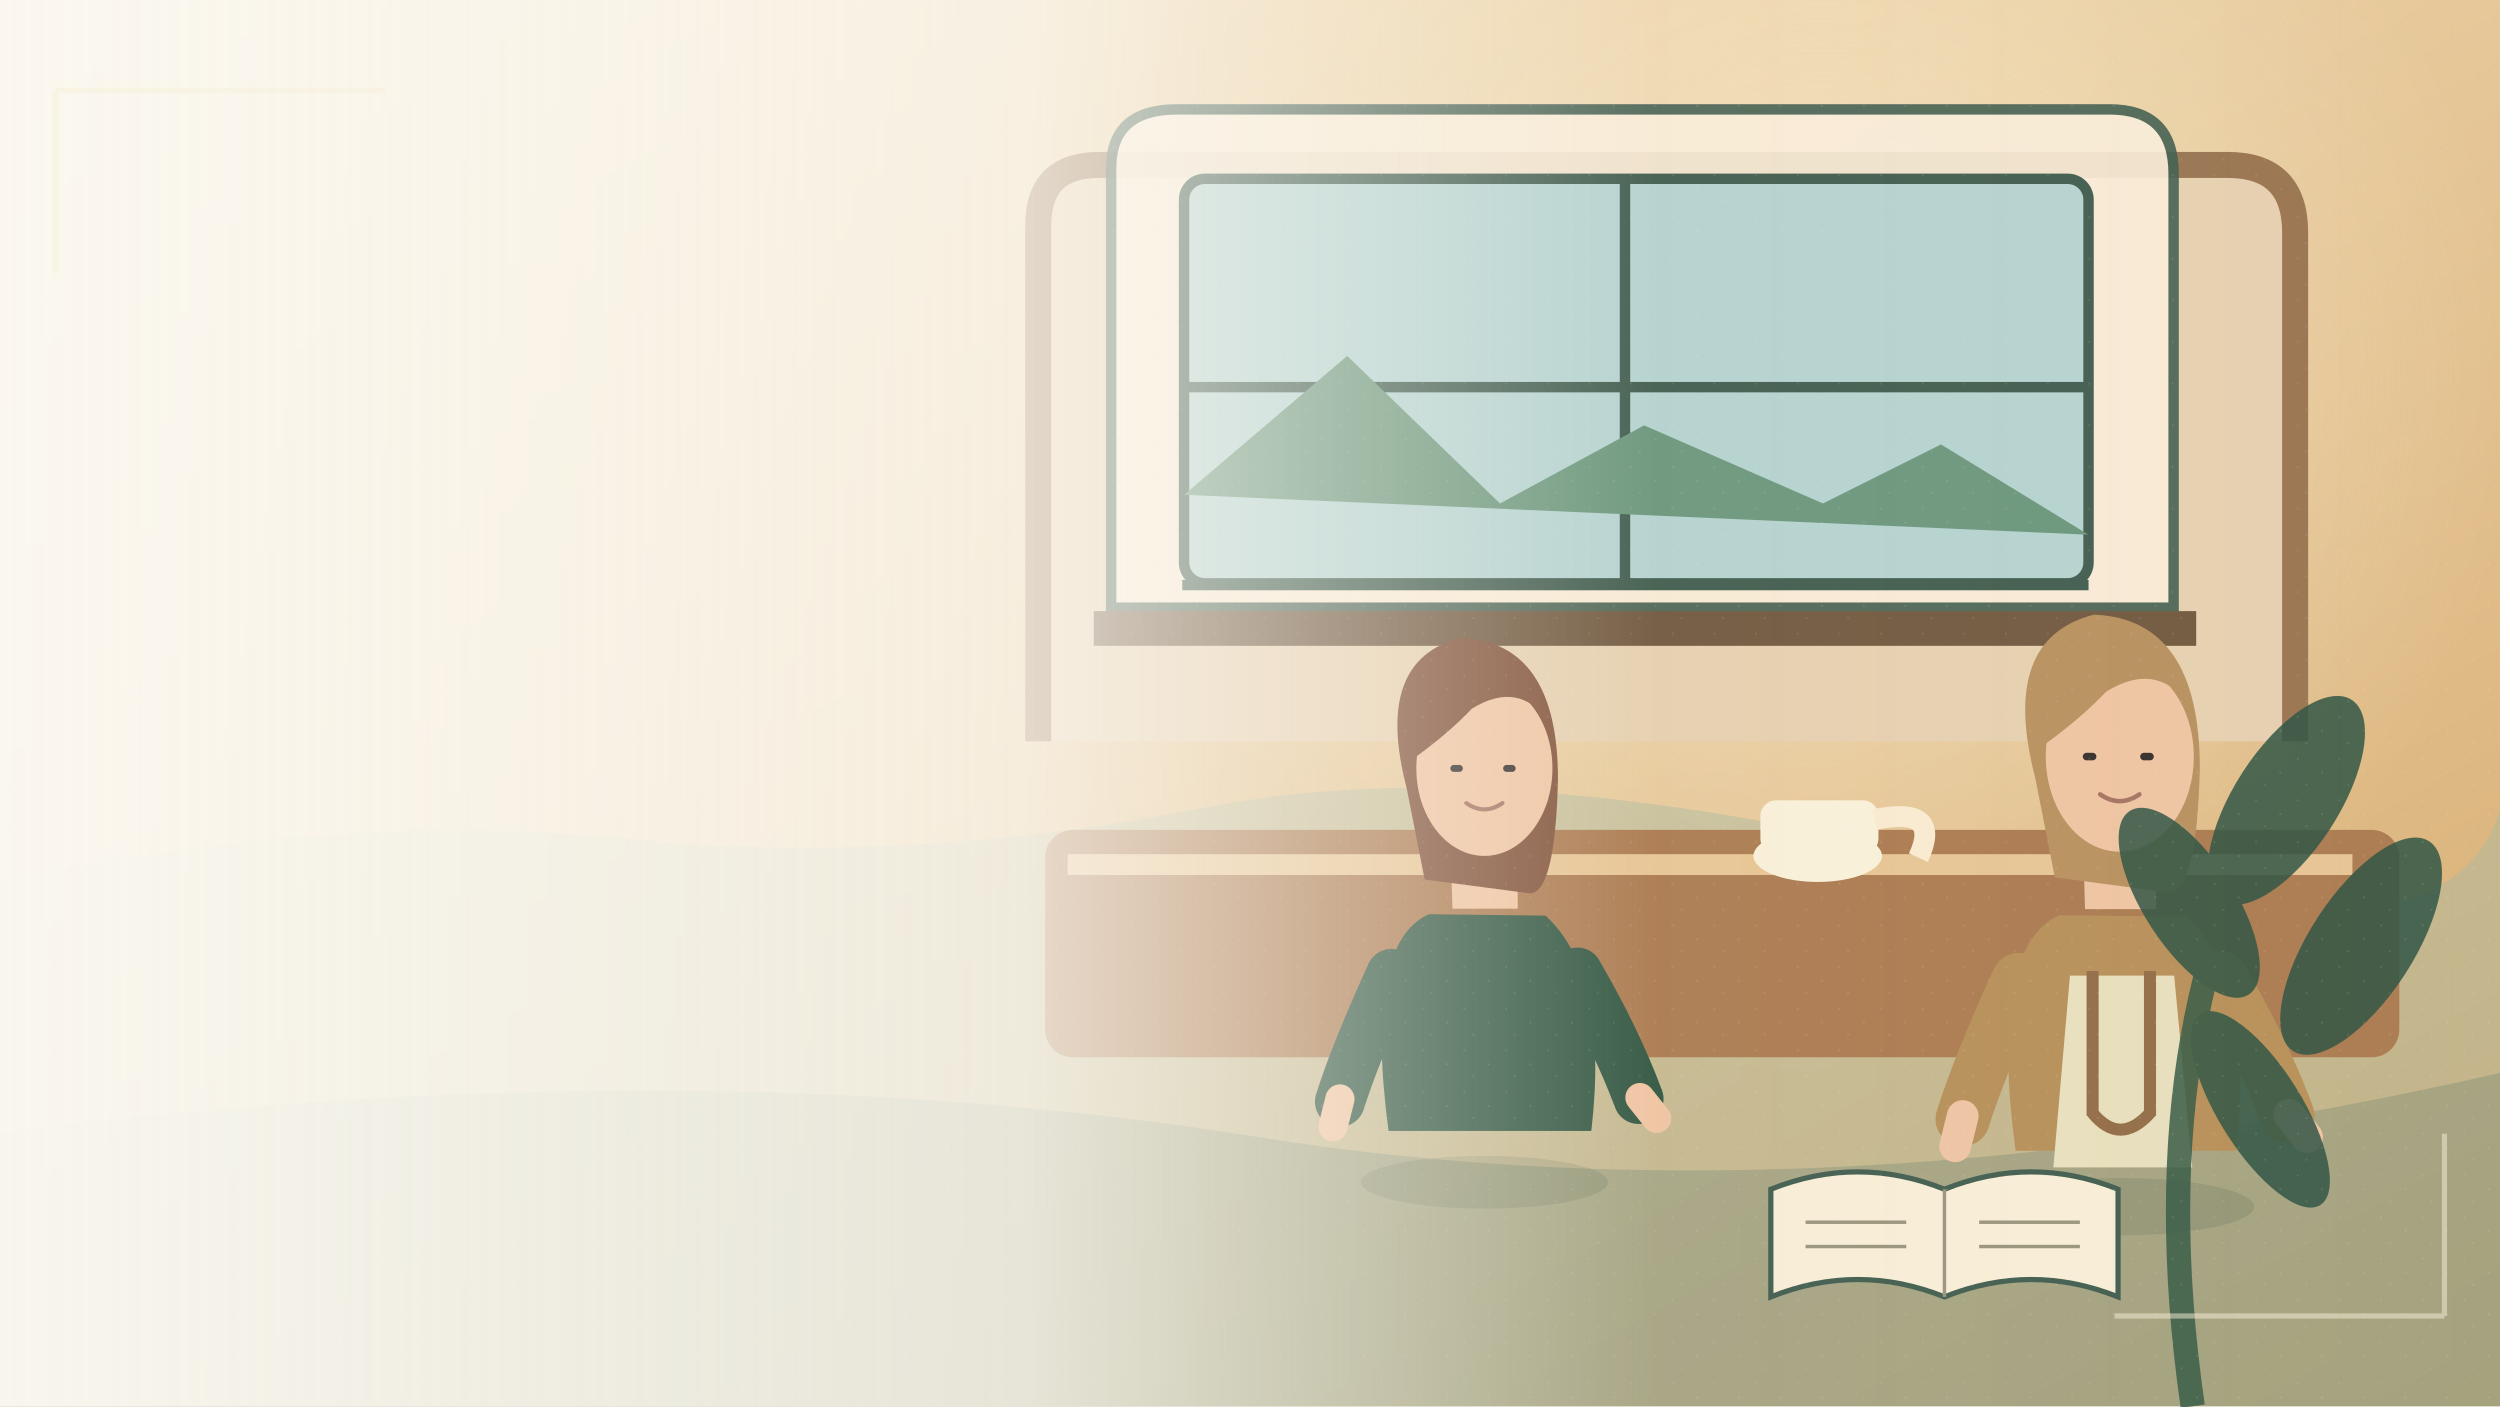
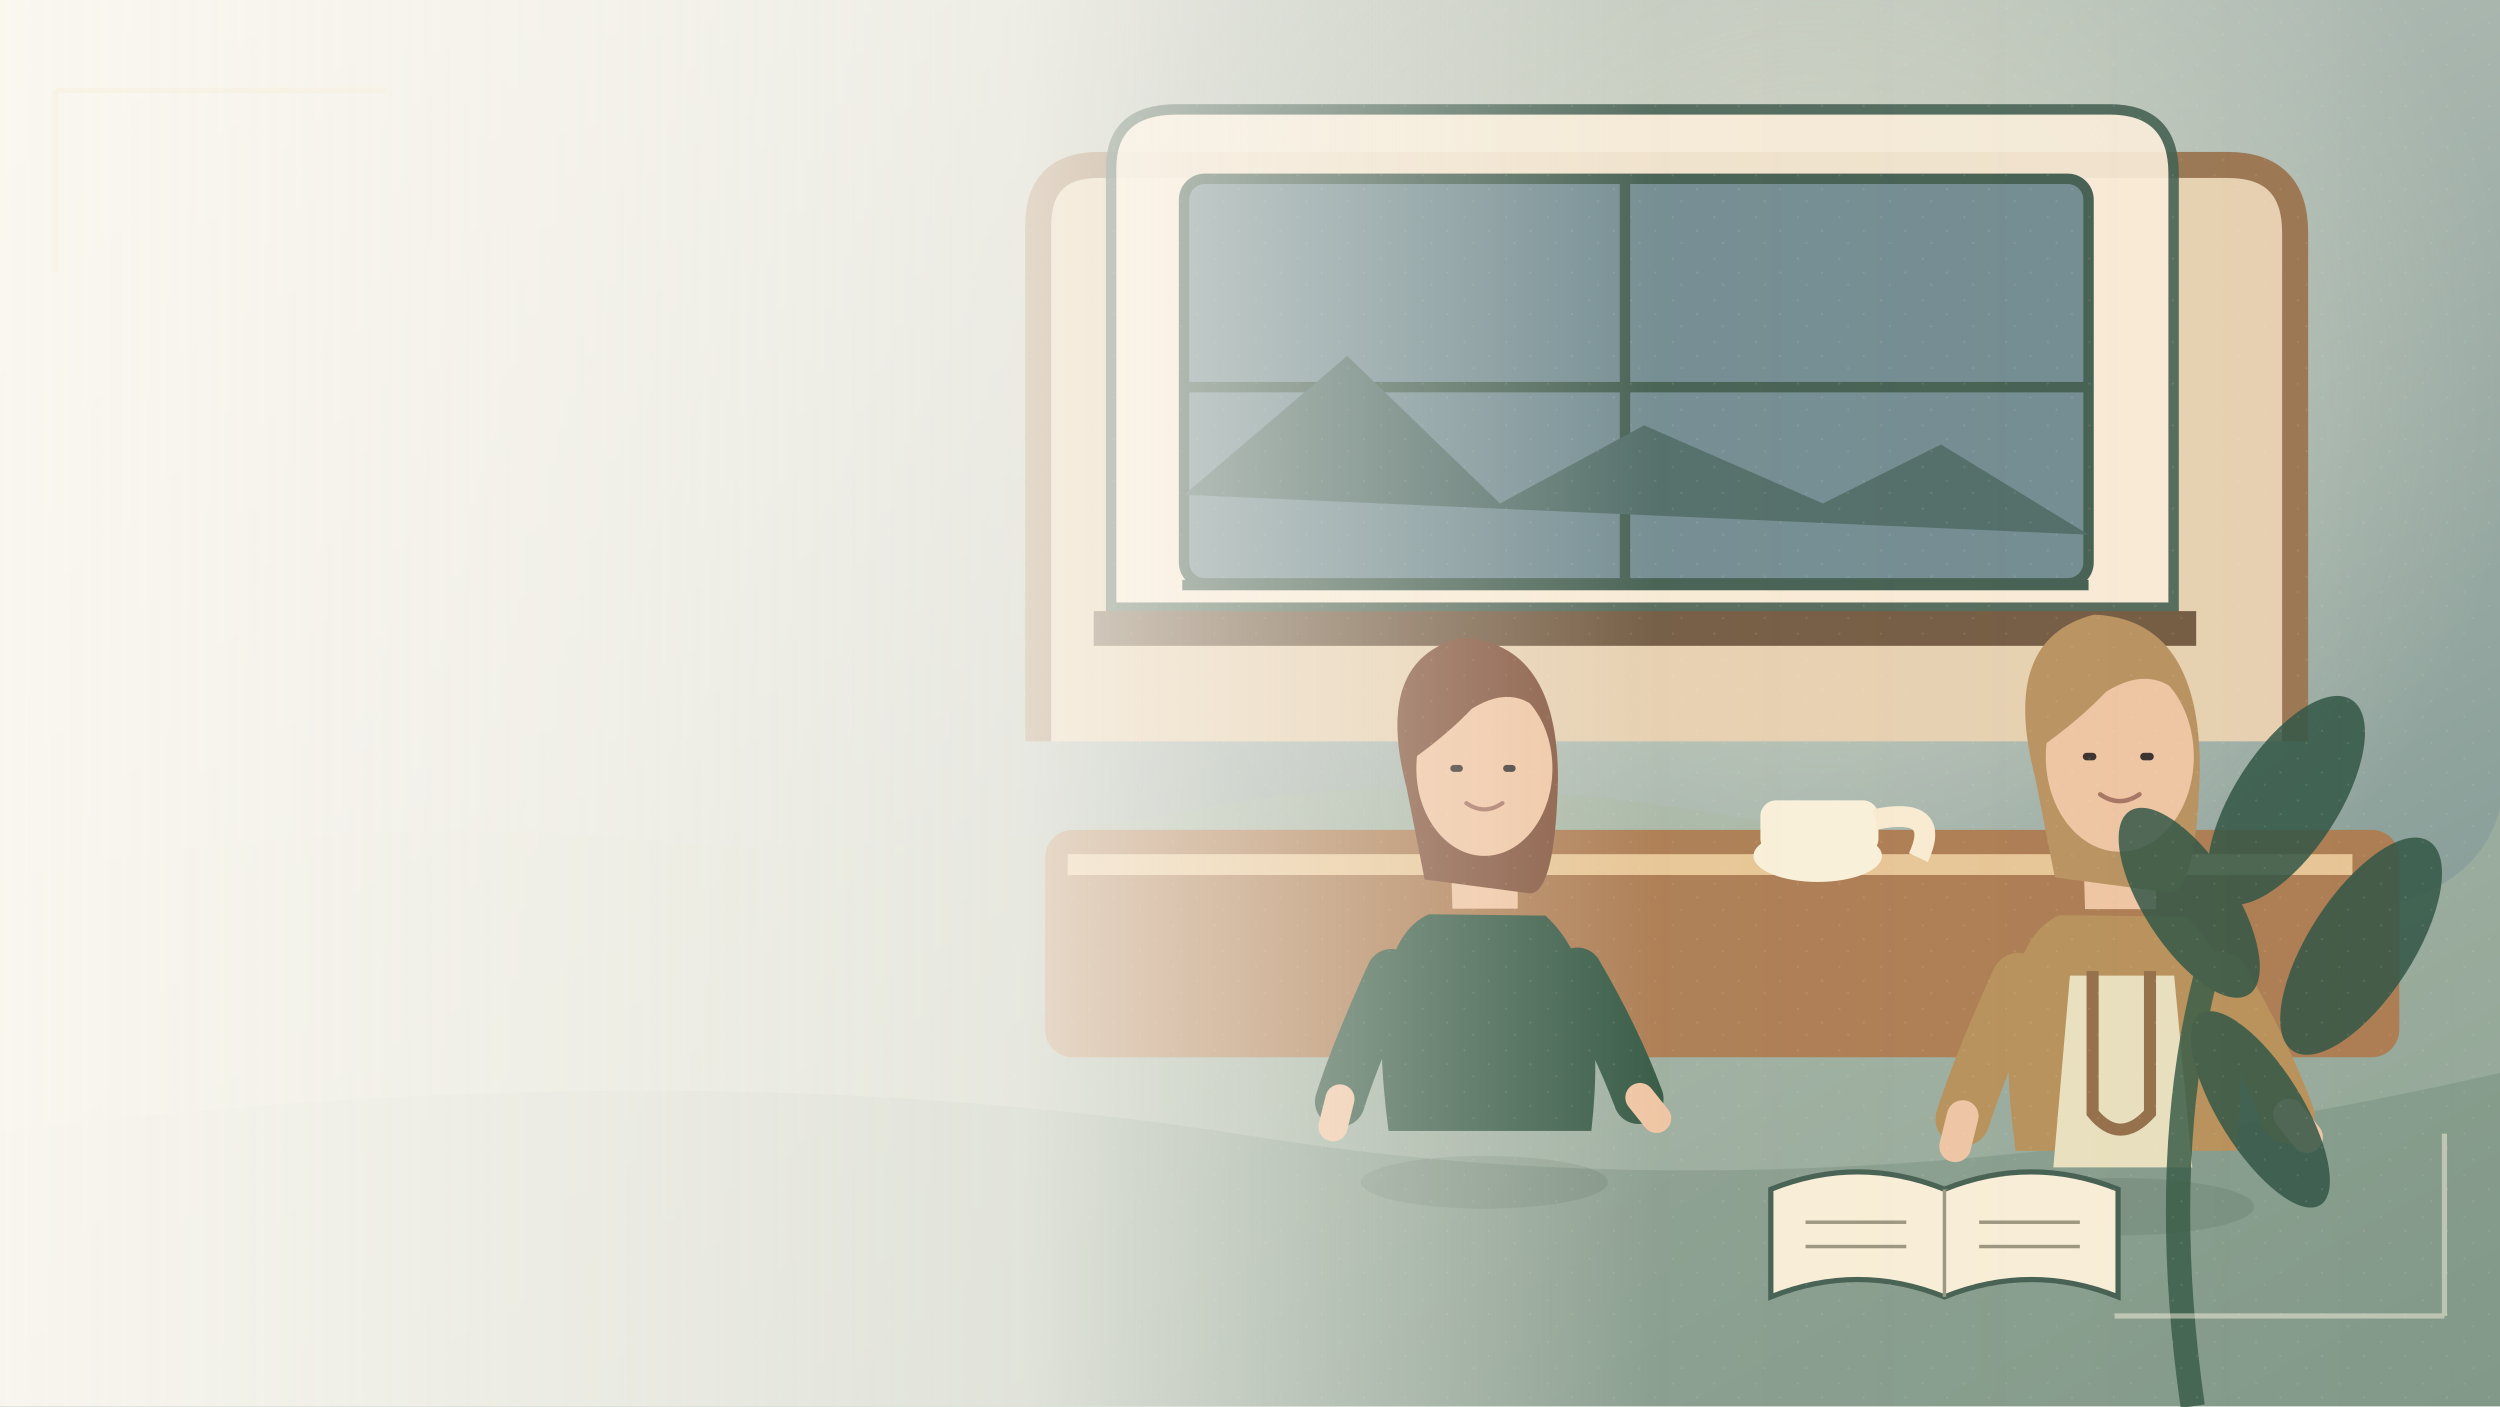
<svg xmlns="http://www.w3.org/2000/svg" width="1440" height="810" viewBox="0 0 1440 810" role="img" aria-label="Авторская векторная иллюстрация: Курсы английского: разговор об уроках в кафе вечером">
  <defs>
    <linearGradient id="sky" x1="0" y1="0" x2="1" y2="1">
-       <stop stop-color="#f5e4c3" />
-       <stop offset="1" stop-color="#d7ab6f" />
+       <stop stop-color="#d8d9cf" />
+       <stop offset="1" stop-color="#78928d" />
    </linearGradient>
    <radialGradient id="sun">
      <stop stop-color="#fff9df" stop-opacity=".48" />
      <stop offset="1" stop-color="#fff9df" stop-opacity="0" />
    </radialGradient>
    <linearGradient id="veil">
      <stop stop-color="#fbf8f1" stop-opacity=".97" />
      <stop offset=".41" stop-color="#fbf8f1" stop-opacity=".76" />
      <stop offset=".66" stop-color="#fbf8f1" stop-opacity=".03" />
      <stop offset="1" stop-color="#fbf8f1" stop-opacity="0" />
    </linearGradient>
    <pattern id="grain" width="24" height="24" patternUnits="userSpaceOnUse">
      <path d="M3 5h1M17 13h1M8 20h1" stroke="#faf3e3" stroke-opacity=".25" />
    </pattern>
  </defs>
  <rect width="1440" height="810" fill="url(#sky)" />
  <circle cx="1050" cy="220" r="400" fill="url(#sun)" />
  <path d="M0 507Q196 467 360 483T695 465T1139 500T1440 466V810H0Z" fill="#aab8a0" opacity=".47" />
  <path d="M0 652Q400 603 725 655T1440 618V810H0Z" fill="#607d6a" opacity=".30" />
  <path d="M598 427V130q0-35 35-35h650q39 0 39 39v293" fill="#e6d0b0" stroke="#9b7754" stroke-width="15" />
  <g stroke="#456052" stroke-width="6">
    <path d="M640 350L640 97Q640 63 678 63H1215Q1252 63 1252 100V350Z" fill="#f9edd9" opacity=".9" />
-     <rect x="682" y="103" width="521" height="233" rx="12" fill="#b6d3d0" />
+     <rect x="682" y="103" width="521" height="233" rx="12" fill="#738c91" />
    <path d="M936 105v231M681 223h521" fill="none" />
-     <path d="M682 285l94-80 88 85 83-45 103 45 68-34 85 52" fill="#6e987e" stroke="none" />
+     <path d="M682 285l94-80 88 85 83-45 103 45 68-34 85 52" fill="#526d68" stroke="none" />
    <path d="M681 337h522" fill="none" />
  </g>
  <path d="M630 362h635" stroke="#745c43" stroke-width="20" />
  <rect x="602" y="478" width="780" height="131" rx="16" fill="#ad7d53" />
  <path d="M615 498h740" stroke="#e7c595" stroke-width="12" />
  <g fill="#f9f0d9">
    <ellipse cx="1047" cy="493" rx="37" ry="15" />
    <rect x="1014" y="461" width="68" height="31" rx="9" />
    <path d="M1080 472q39-8 25 22" fill="none" stroke="#f8ebd0" stroke-width="12" />
  </g>
  <g transform="translate(1221 508) scale(0.87)">
    <ellipse cx="0" cy="215" rx="89" ry="19" fill="#243b2d" opacity=".12" />
    <path d="M-69 178Q-87 43-40 22L44 23Q90 65 77 178Z" fill="#b8915b" />
    <path d="M-67 65Q-93 122-104 157" stroke="#b8915b" stroke-width="36" stroke-linecap="round" fill="none" />
    <path d="M67 64Q95 112 111 155" stroke="#b8915b" stroke-width="36" stroke-linecap="round" fill="none" />
    <path d="M-104 155l-5 20M112 154l12 15" stroke="#efc5a3" stroke-width="21" stroke-linecap="round" />
    <path d="M-23 18L-24-15L24-15L24 18" fill="#efc5a3" />
    <path d="M-56-69Q-80-161-17-177Q53-174 53-75Q51 6 33 7L-43-3Z" fill="#b99261" />
    <ellipse cx="0" cy="-83" rx="49" ry="63" fill="#efc5a3" />
    <path d="M-54-88Q-52-165 6-161Q43-158 47-116Q25-147-9-126Q-27-107-54-88" fill="#b99261" />
    <path d="M-22-83h4m34 0h4" stroke="#3b332f" stroke-width="5" stroke-linecap="round" />
    <path d="M-13-58Q0-49 13-58" stroke="#a77664" stroke-width="3" fill="none" stroke-linecap="round" />
    <path d="M-33 62L36 62L48 189L-44 189Z" fill="#e8dfbd" />
    <path d="M-18 59L-18 153Q0 175 20 153L20 59" fill="none" stroke="#946f4a" stroke-width="8" />
  </g>
  <g transform="translate(855 509) scale(0.8)">
    <ellipse cx="0" cy="215" rx="89" ry="19" fill="#243b2d" opacity=".12" />
    <path d="M-69 178Q-87 43-40 22L44 23Q90 65 77 178Z" fill="#365a45" />
    <path d="M-67 65Q-93 122-104 157" stroke="#365a45" stroke-width="36" stroke-linecap="round" fill="none" />
    <path d="M67 64Q95 112 111 155" stroke="#365a45" stroke-width="36" stroke-linecap="round" fill="none" />
    <path d="M-104 155l-5 20M112 154l12 15" stroke="#efc5a3" stroke-width="21" stroke-linecap="round" />
    <path d="M-23 18L-24-15L24-15L24 18" fill="#efc5a3" />
    <path d="M-56-69Q-80-161-17-177Q53-174 53-75Q51 6 33 7L-43-3Z" fill="#84553d" />
    <ellipse cx="0" cy="-83" rx="49" ry="63" fill="#efc5a3" />
    <path d="M-54-88Q-52-165 6-161Q43-158 47-116Q25-147-9-126Q-27-107-54-88" fill="#84553d" />
    <path d="M-22-83h4m34 0h4" stroke="#3b332f" stroke-width="5" stroke-linecap="round" />
    <path d="M-13-58Q0-49 13-58" stroke="#a77664" stroke-width="3" fill="none" stroke-linecap="round" />
  </g>
  <g fill="#315645" opacity=".85">
    <path d="M1263 810C1240 650 1265 530 1325 434" stroke="#385c47" stroke-width="14" fill="none" />
    <ellipse cx="1317" cy="461" rx="30" ry="69" transform="rotate(33 1317 461)" />
    <ellipse cx="1261" cy="520" rx="26" ry="63" transform="rotate(-33 1261 520)" />
    <ellipse cx="1360" cy="545" rx="30" ry="72" transform="rotate(33 1360 545)" />
    <ellipse cx="1302" cy="639" rx="24" ry="65" transform="rotate(-32 1302 639)" />
  </g>
  <path d="M1020 685q50-20 100 0q50-20 100 0v62q-50-20-100 0q-50-20-100 0z" fill="#f8eed6" stroke="#456052" stroke-width="3" />
  <path d="M1120 685v62m-80-43h58m-58 14h58m42-14h58m-58 14h58" stroke="#9c957e" stroke-width="2" />
  <path d="M0 0h1440v810H0z" fill="url(#grain)" opacity=".5" />
  <path d="M0 0h1440v810H0z" fill="url(#veil)" />
  <path d="M32 52h190M32 52v105M1408 758h-190M1408 758v-105" fill="none" stroke="#f8f0da" stroke-opacity=".5" stroke-width="3" />
</svg>
